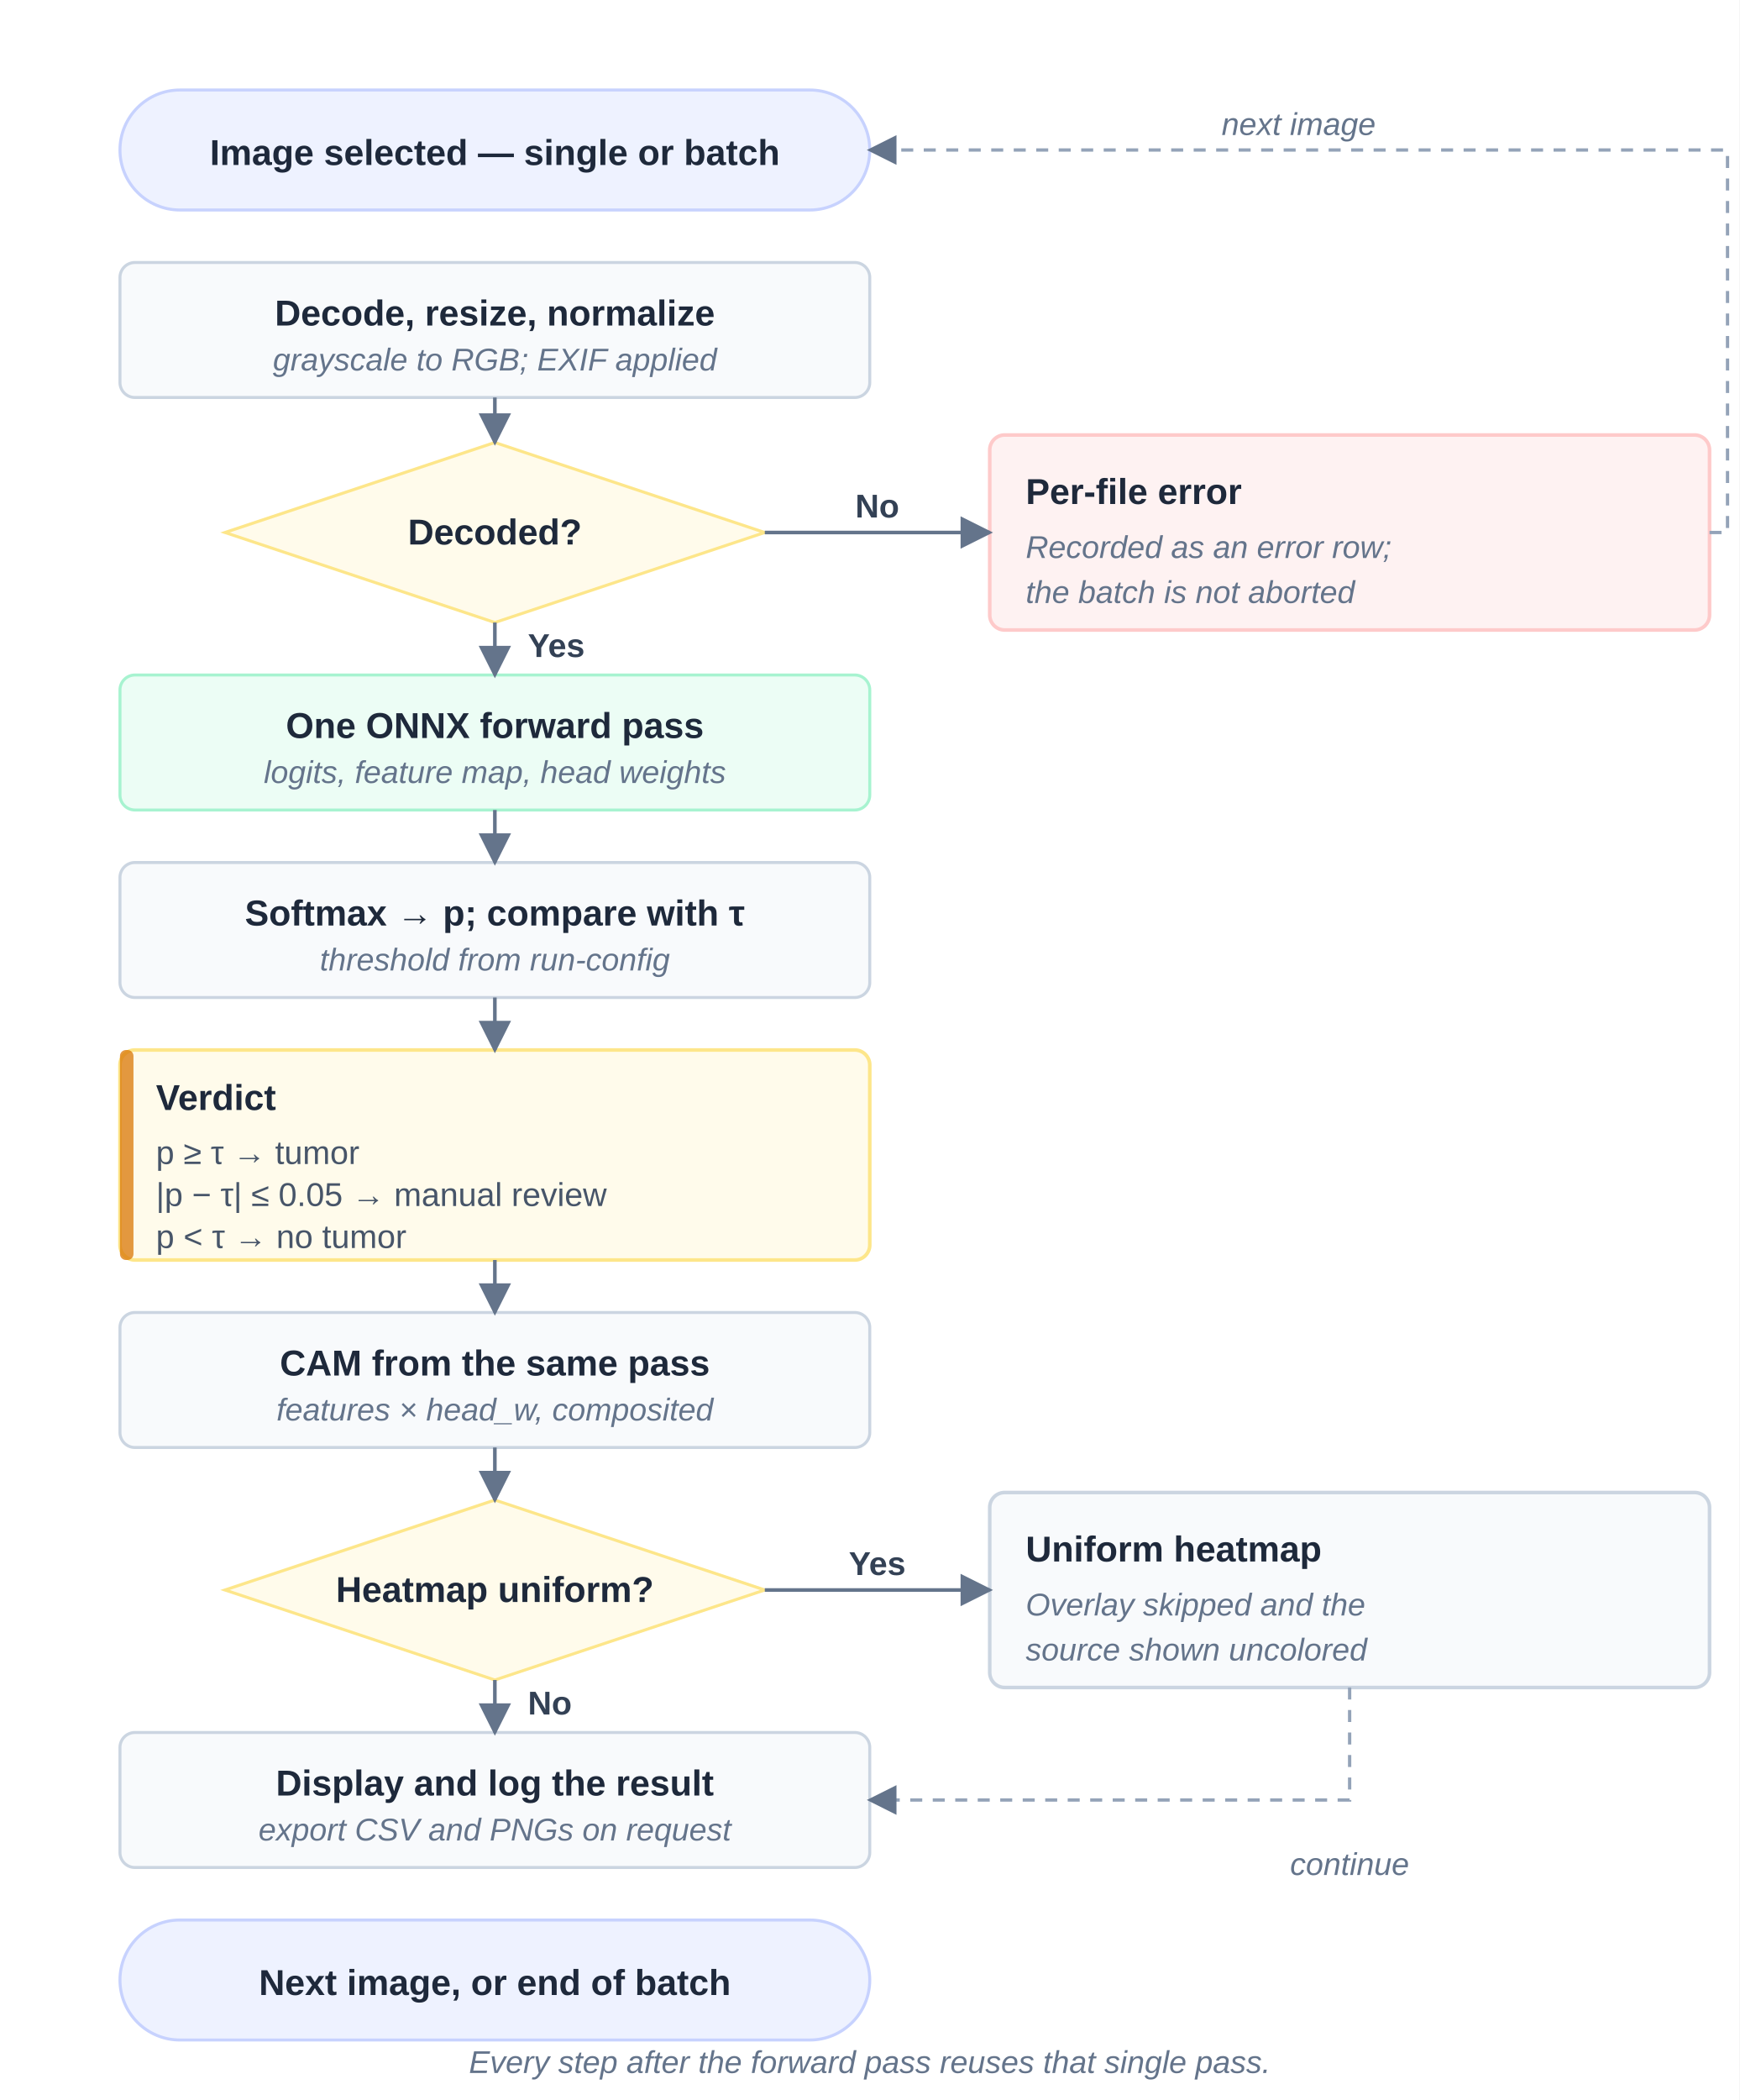
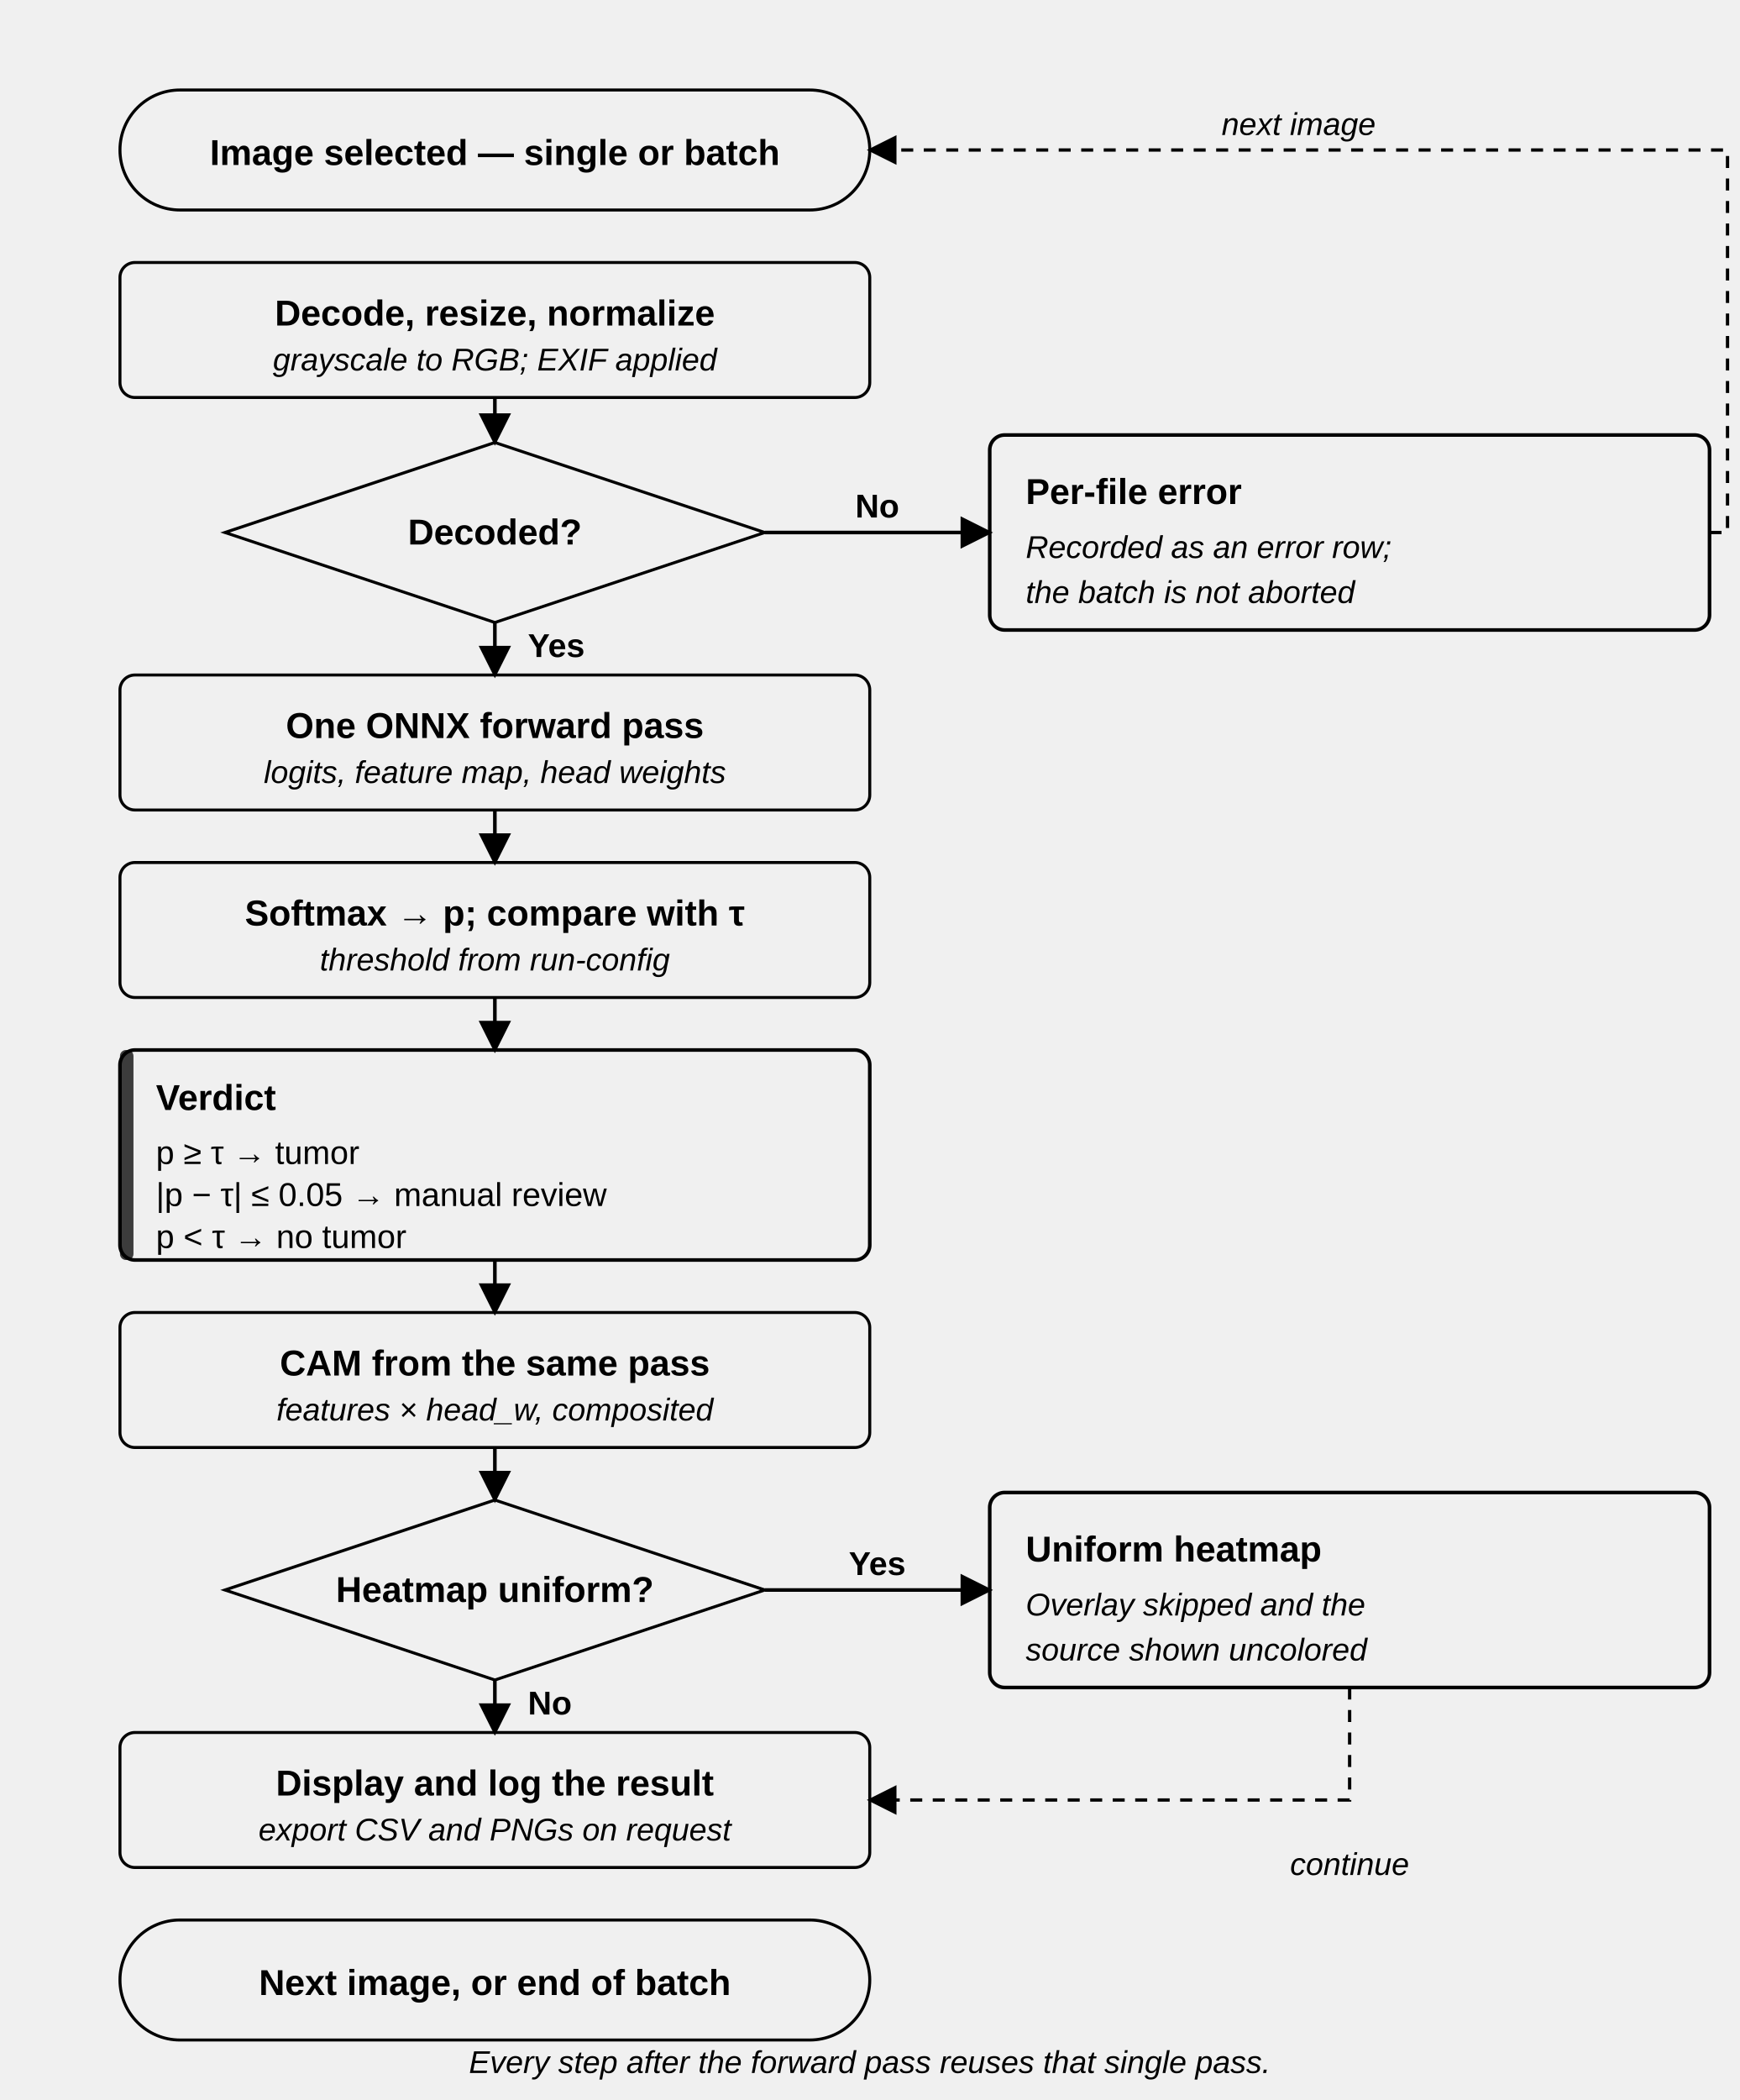
<svg xmlns="http://www.w3.org/2000/svg" viewBox="0 0 1160 1400" width="1160" height="1400" role="img" aria-labelledby="f36title f36desc">
  <defs>
    <marker id="a36" viewBox="0 0 10 10" refX="9" refY="5" markerWidth="9" markerHeight="9" orient="auto-start-reverse">
-       <path d="M 0 0 L 10 5 L 0 10 z" fill="#64748b" />
+       <path d="M 0 0 L 10 5 L 0 10 z" fill="#000000" />
    </marker>
    <style>
-       .ct  { font: 700 24px "Segoe UI", "Helvetica Neue", Arial, sans-serif; fill: #1e293b; }
-       .d   { font: 400 22px "Segoe UI", "Helvetica Neue", Arial, sans-serif; fill: #475569; }
-       .n   { font: italic 400 21px "Segoe UI", "Helvetica Neue", Arial, sans-serif; fill: #64748b; }
-       .yn  { font: 700 22px "Segoe UI", "Helvetica Neue", Arial, sans-serif; fill: #334155; }
+       .ct  { font: 700 24px "Segoe UI", "Helvetica Neue", Arial, sans-serif; fill: #000000; }
+       .d   { font: 400 22px "Segoe UI", "Helvetica Neue", Arial, sans-serif; fill: #000000; }
+       .n   { font: italic 400 21px "Segoe UI", "Helvetica Neue", Arial, sans-serif; fill: #000000; }
+       .yn  { font: 700 22px "Segoe UI", "Helvetica Neue", Arial, sans-serif; fill: #000000; }
    </style>
  </defs>
-   <rect x="0" y="0" width="1160" height="1400" fill="#ffffff" />
-   <rect x="80" y="60" width="500" height="80" rx="40" fill="#eef2ff" stroke="#c7d2fe" stroke-width="2" />
+   <rect x="80" y="60" width="500" height="80" rx="40" fill="none" stroke="#000000" stroke-width="2" />
  <text class="ct" x="330" y="110" text-anchor="middle">Image selected — single or batch</text>
  <g>
-     <rect x="80" y="175" width="500" height="90" rx="10" fill="#f8fafc" stroke="#cbd5e1" stroke-width="2" />
+     <rect x="80" y="175" width="500" height="90" rx="10" fill="none" stroke="#000000" stroke-width="2" />
    <text class="ct" x="330" y="217" text-anchor="middle">Decode, resize, normalize</text>
    <text class="n" x="330" y="247" text-anchor="middle">grayscale to RGB; EXIF applied</text>
  </g>
-   <polygon points="150,355 330,295 510,355 330,415" fill="#fffbeb" stroke="#fde68a" stroke-width="2" />
+   <polygon points="150,355 330,295 510,355 330,415" fill="none" stroke="#000000" stroke-width="2" />
  <text class="ct" x="330" y="363" text-anchor="middle">Decoded?</text>
  <g>
-     <rect x="80" y="450" width="500" height="90" rx="10" fill="#ecfdf5" stroke="#a7f3d0" stroke-width="2" />
+     <rect x="80" y="450" width="500" height="90" rx="10" fill="none" stroke="#000000" stroke-width="2" />
    <text class="ct" x="330" y="492" text-anchor="middle">One ONNX forward pass</text>
    <text class="n" x="330" y="522" text-anchor="middle">logits, feature map, head weights</text>
  </g>
  <g>
-     <rect x="80" y="575" width="500" height="90" rx="10" fill="#f8fafc" stroke="#cbd5e1" stroke-width="2" />
+     <rect x="80" y="575" width="500" height="90" rx="10" fill="none" stroke="#000000" stroke-width="2" />
    <text class="ct" x="330" y="617" text-anchor="middle">Softmax → p; compare with τ</text>
    <text class="n" x="330" y="647" text-anchor="middle">threshold from run-config</text>
  </g>
  <g>
-     <rect x="80" y="700" width="500" height="140" rx="10" fill="#fffbeb" stroke="#fde68a" stroke-width="2.4" />
-     <rect x="80" y="700" width="9" height="140" rx="4" fill="#d97706" opacity="0.75" />
+     <rect x="80" y="700" width="500" height="140" rx="10" fill="none" stroke="#000000" stroke-width="2.4" />
+     <rect x="80" y="700" width="9" height="140" rx="4" fill="#000000" opacity="0.75" />
    <text class="ct" x="104" y="740">Verdict</text>
    <text class="d" x="104" y="776">p ≥ τ → tumor</text>
    <text class="d" x="104" y="804">|p − τ| ≤ 0.05 → manual review</text>
    <text class="d" x="104" y="832">p &lt; τ → no tumor</text>
  </g>
  <g>
-     <rect x="80" y="875" width="500" height="90" rx="10" fill="#f8fafc" stroke="#cbd5e1" stroke-width="2" />
+     <rect x="80" y="875" width="500" height="90" rx="10" fill="none" stroke="#000000" stroke-width="2" />
    <text class="ct" x="330" y="917" text-anchor="middle">CAM from the same pass</text>
    <text class="n" x="330" y="947" text-anchor="middle">features × head_w, composited</text>
  </g>
-   <polygon points="150,1060 330,1000 510,1060 330,1120" fill="#fffbeb" stroke="#fde68a" stroke-width="2" />
+   <polygon points="150,1060 330,1000 510,1060 330,1120" fill="none" stroke="#000000" stroke-width="2" />
  <text class="ct" x="330" y="1068" text-anchor="middle">Heatmap uniform?</text>
  <g>
-     <rect x="80" y="1155" width="500" height="90" rx="10" fill="#f8fafc" stroke="#cbd5e1" stroke-width="2" />
+     <rect x="80" y="1155" width="500" height="90" rx="10" fill="none" stroke="#000000" stroke-width="2" />
    <text class="ct" x="330" y="1197" text-anchor="middle">Display and log the result</text>
    <text class="n" x="330" y="1227" text-anchor="middle">export CSV and PNGs on request</text>
  </g>
-   <rect x="80" y="1280" width="500" height="80" rx="40" fill="#eef2ff" stroke="#c7d2fe" stroke-width="2" />
+   <rect x="80" y="1280" width="500" height="80" rx="40" fill="none" stroke="#000000" stroke-width="2" />
  <text class="ct" x="330" y="1330" text-anchor="middle">Next image, or end of batch</text>
  <g>
-     <rect x="660" y="290" width="480" height="130" rx="10" fill="#fef2f2" stroke="#fecaca" stroke-width="2.4" />
+     <rect x="660" y="290" width="480" height="130" rx="10" fill="none" stroke="#000000" stroke-width="2.4" />
    <text class="ct" x="684" y="336">Per-file error</text>
    <text class="n" x="684" y="372">Recorded as an error row;</text>
    <text class="n" x="684" y="402">the batch is not aborted</text>
  </g>
-   <path d="M 330 415 V 450" stroke="#64748b" stroke-width="2.4" fill="none" marker-end="url(#a36)" />
+   <path d="M 330 415 V 450" stroke="#000000" stroke-width="2.4" fill="none" marker-end="url(#a36)" />
  <text class="yn" x="352" y="438">Yes</text>
-   <path d="M 510 355 H 660" stroke="#64748b" stroke-width="2.4" fill="none" marker-end="url(#a36)" />
+   <path d="M 510 355 H 660" stroke="#000000" stroke-width="2.4" fill="none" marker-end="url(#a36)" />
  <text class="yn" x="585" y="345" text-anchor="middle">No</text>
-   <path d="M 1140 355 H 1152 V 100 H 580" stroke="#94a3b8" stroke-width="2.2" stroke-dasharray="8 7" fill="none" marker-end="url(#a36)" />
+   <path d="M 1140 355 H 1152 V 100 H 580" stroke="#000000" stroke-width="2.2" stroke-dasharray="8 7" fill="none" marker-end="url(#a36)" />
  <text class="n" x="866" y="90" text-anchor="middle">next image</text>
  <g>
-     <rect x="660" y="995" width="480" height="130" rx="10" fill="#f8fafc" stroke="#cbd5e1" stroke-width="2.4" />
+     <rect x="660" y="995" width="480" height="130" rx="10" fill="none" stroke="#000000" stroke-width="2.4" />
    <text class="ct" x="684" y="1041">Uniform heatmap</text>
    <text class="n" x="684" y="1077">Overlay skipped and the</text>
    <text class="n" x="684" y="1107">source shown uncolored</text>
  </g>
-   <path d="M 330 1120 V 1155" stroke="#64748b" stroke-width="2.4" fill="none" marker-end="url(#a36)" />
+   <path d="M 330 1120 V 1155" stroke="#000000" stroke-width="2.4" fill="none" marker-end="url(#a36)" />
  <text class="yn" x="352" y="1143">No</text>
-   <path d="M 510 1060 H 660" stroke="#64748b" stroke-width="2.4" fill="none" marker-end="url(#a36)" />
+   <path d="M 510 1060 H 660" stroke="#000000" stroke-width="2.4" fill="none" marker-end="url(#a36)" />
  <text class="yn" x="585" y="1050" text-anchor="middle">Yes</text>
-   <path d="M 900 1125 V 1200 H 580" stroke="#94a3b8" stroke-width="2.2" stroke-dasharray="8 7" fill="none" marker-end="url(#a36)" />
+   <path d="M 900 1125 V 1200 H 580" stroke="#000000" stroke-width="2.2" stroke-dasharray="8 7" fill="none" marker-end="url(#a36)" />
  <text class="n" x="900" y="1250" text-anchor="middle">continue</text>
-   <path d="M 330 265 V 295" stroke="#64748b" stroke-width="2.4" fill="none" marker-end="url(#a36)" />
-   <path d="M 330 540 V 575" stroke="#64748b" stroke-width="2.4" fill="none" marker-end="url(#a36)" />
-   <path d="M 330 665 V 700" stroke="#64748b" stroke-width="2.4" fill="none" marker-end="url(#a36)" />
-   <path d="M 330 840 V 875" stroke="#64748b" stroke-width="2.4" fill="none" marker-end="url(#a36)" />
-   <path d="M 330 965 V 1000" stroke="#64748b" stroke-width="2.4" fill="none" marker-end="url(#a36)" />
+   <path d="M 330 265 V 295" stroke="#000000" stroke-width="2.4" fill="none" marker-end="url(#a36)" />
+   <path d="M 330 540 V 575" stroke="#000000" stroke-width="2.4" fill="none" marker-end="url(#a36)" />
+   <path d="M 330 665 V 700" stroke="#000000" stroke-width="2.4" fill="none" marker-end="url(#a36)" />
+   <path d="M 330 840 V 875" stroke="#000000" stroke-width="2.4" fill="none" marker-end="url(#a36)" />
+   <path d="M 330 965 V 1000" stroke="#000000" stroke-width="2.4" fill="none" marker-end="url(#a36)" />
  <text class="n" x="580" y="1382" text-anchor="middle">Every step after the forward pass reuses that single pass.</text>
</svg>
